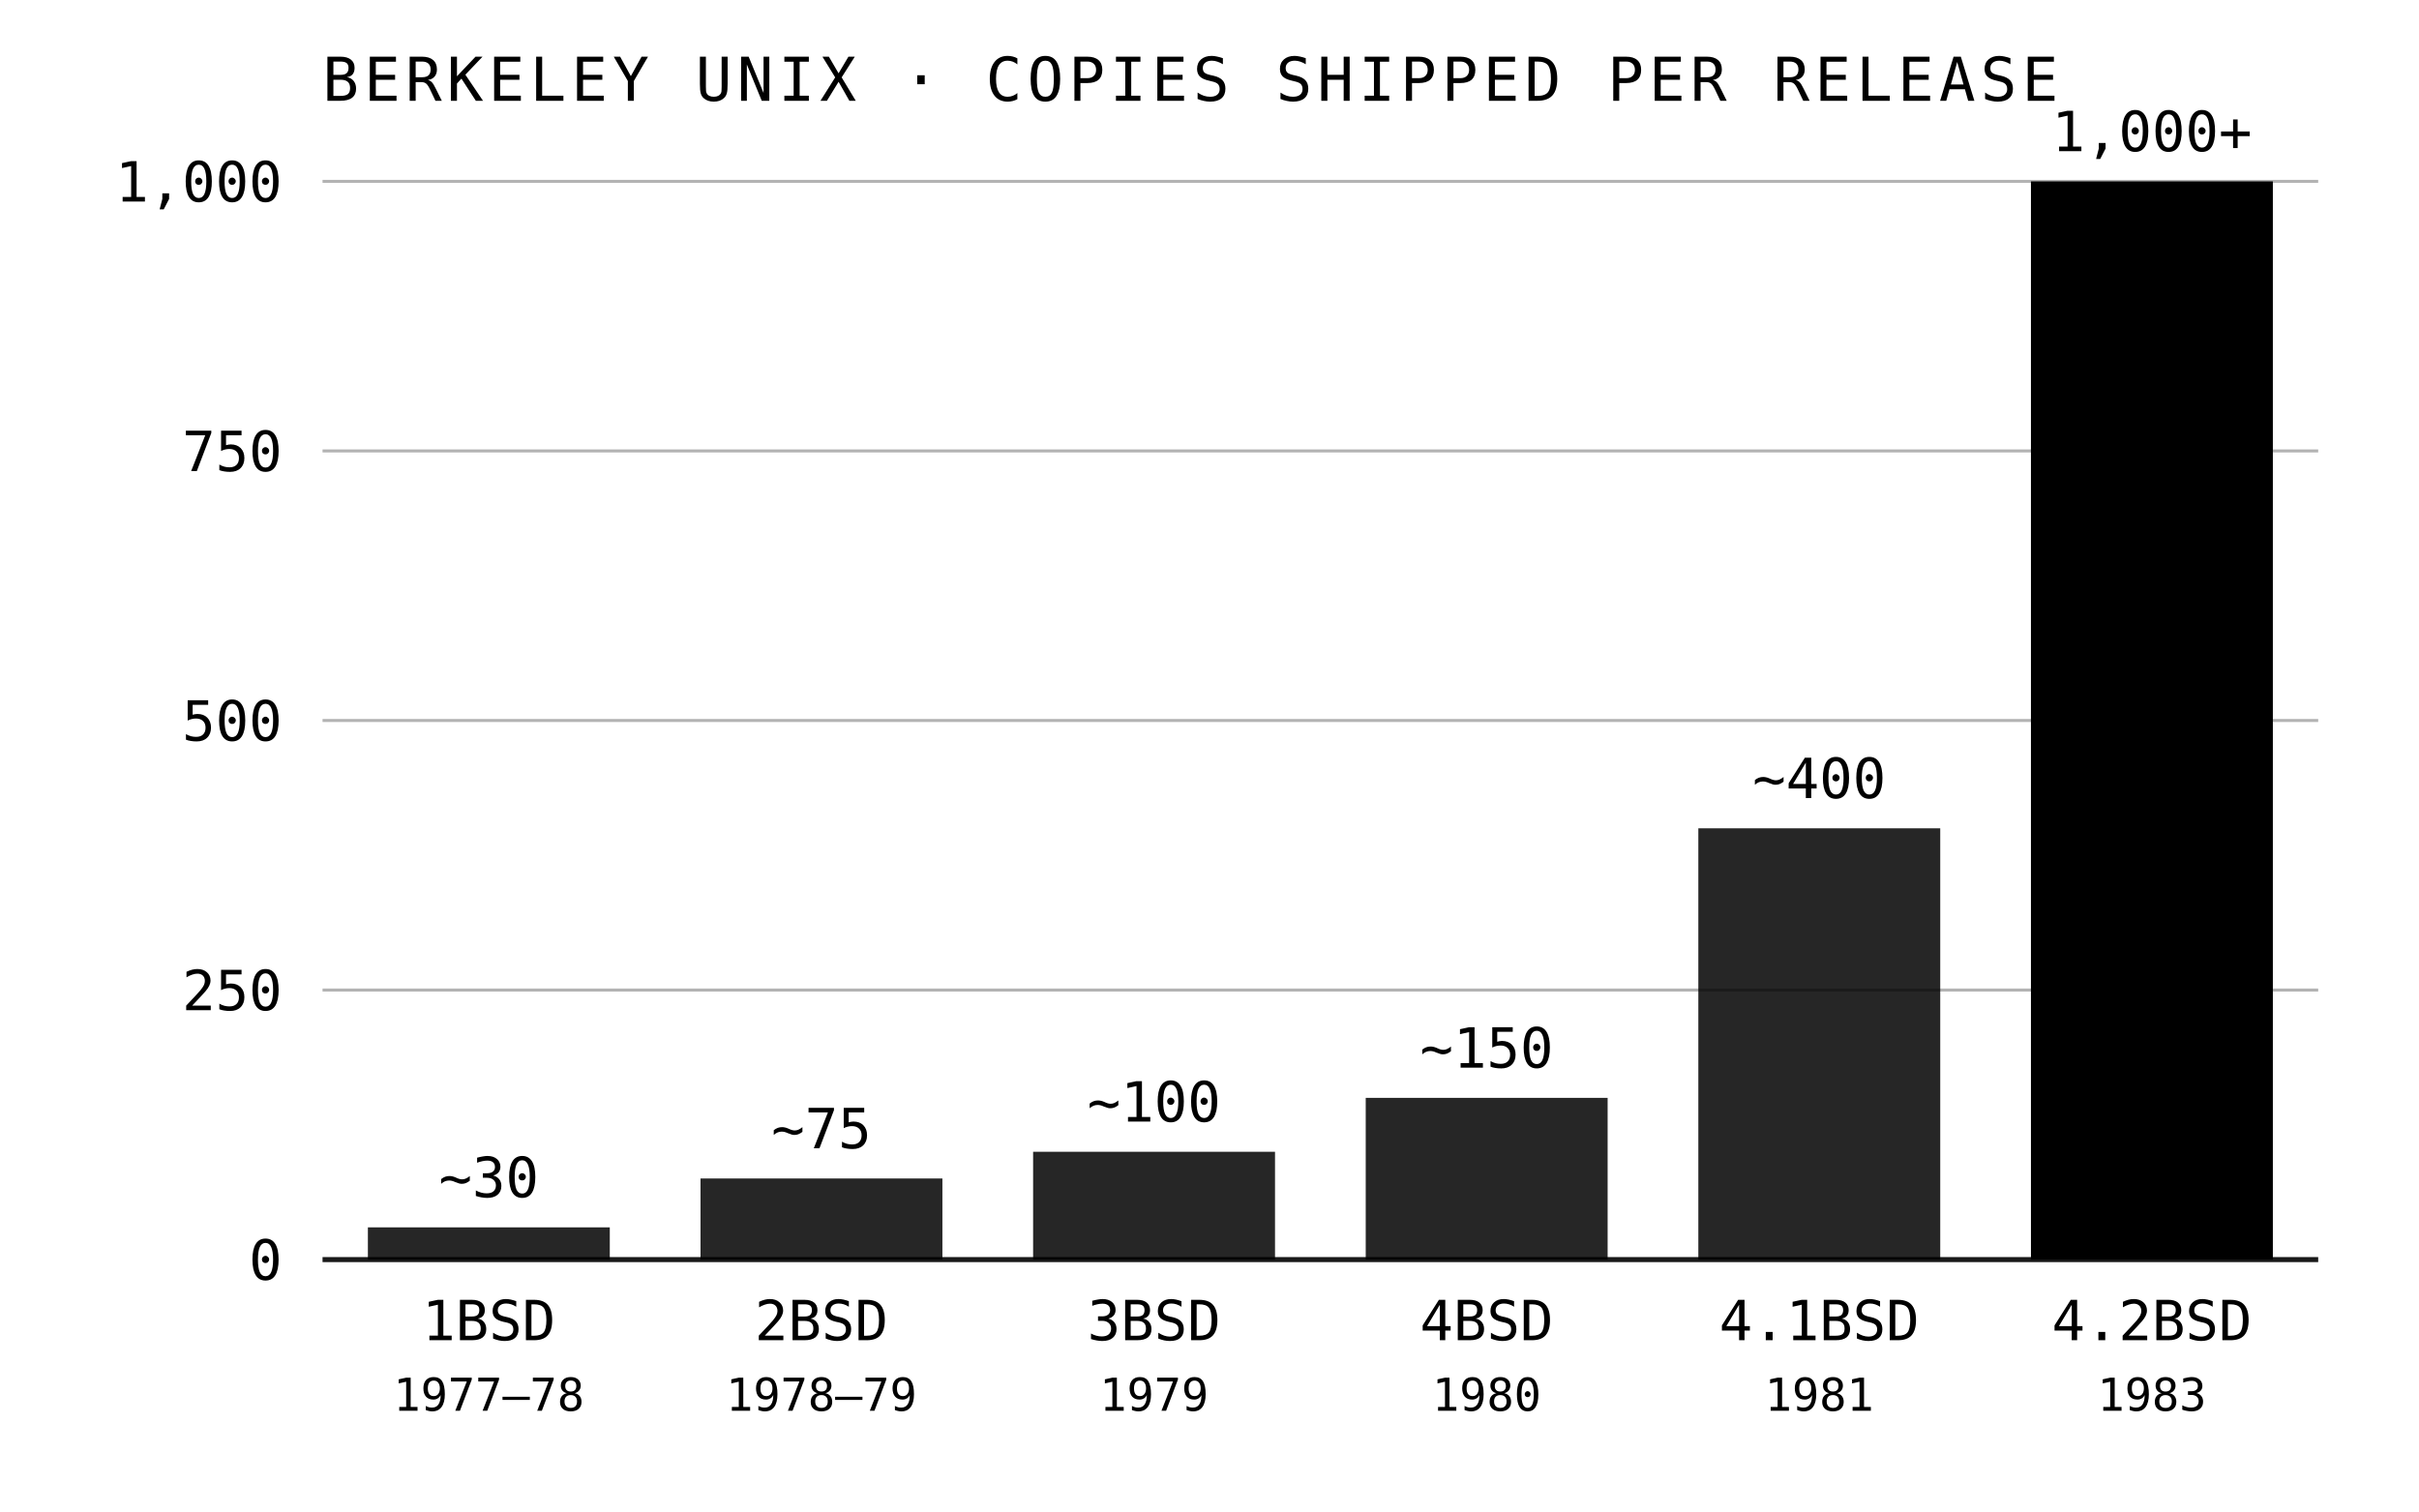
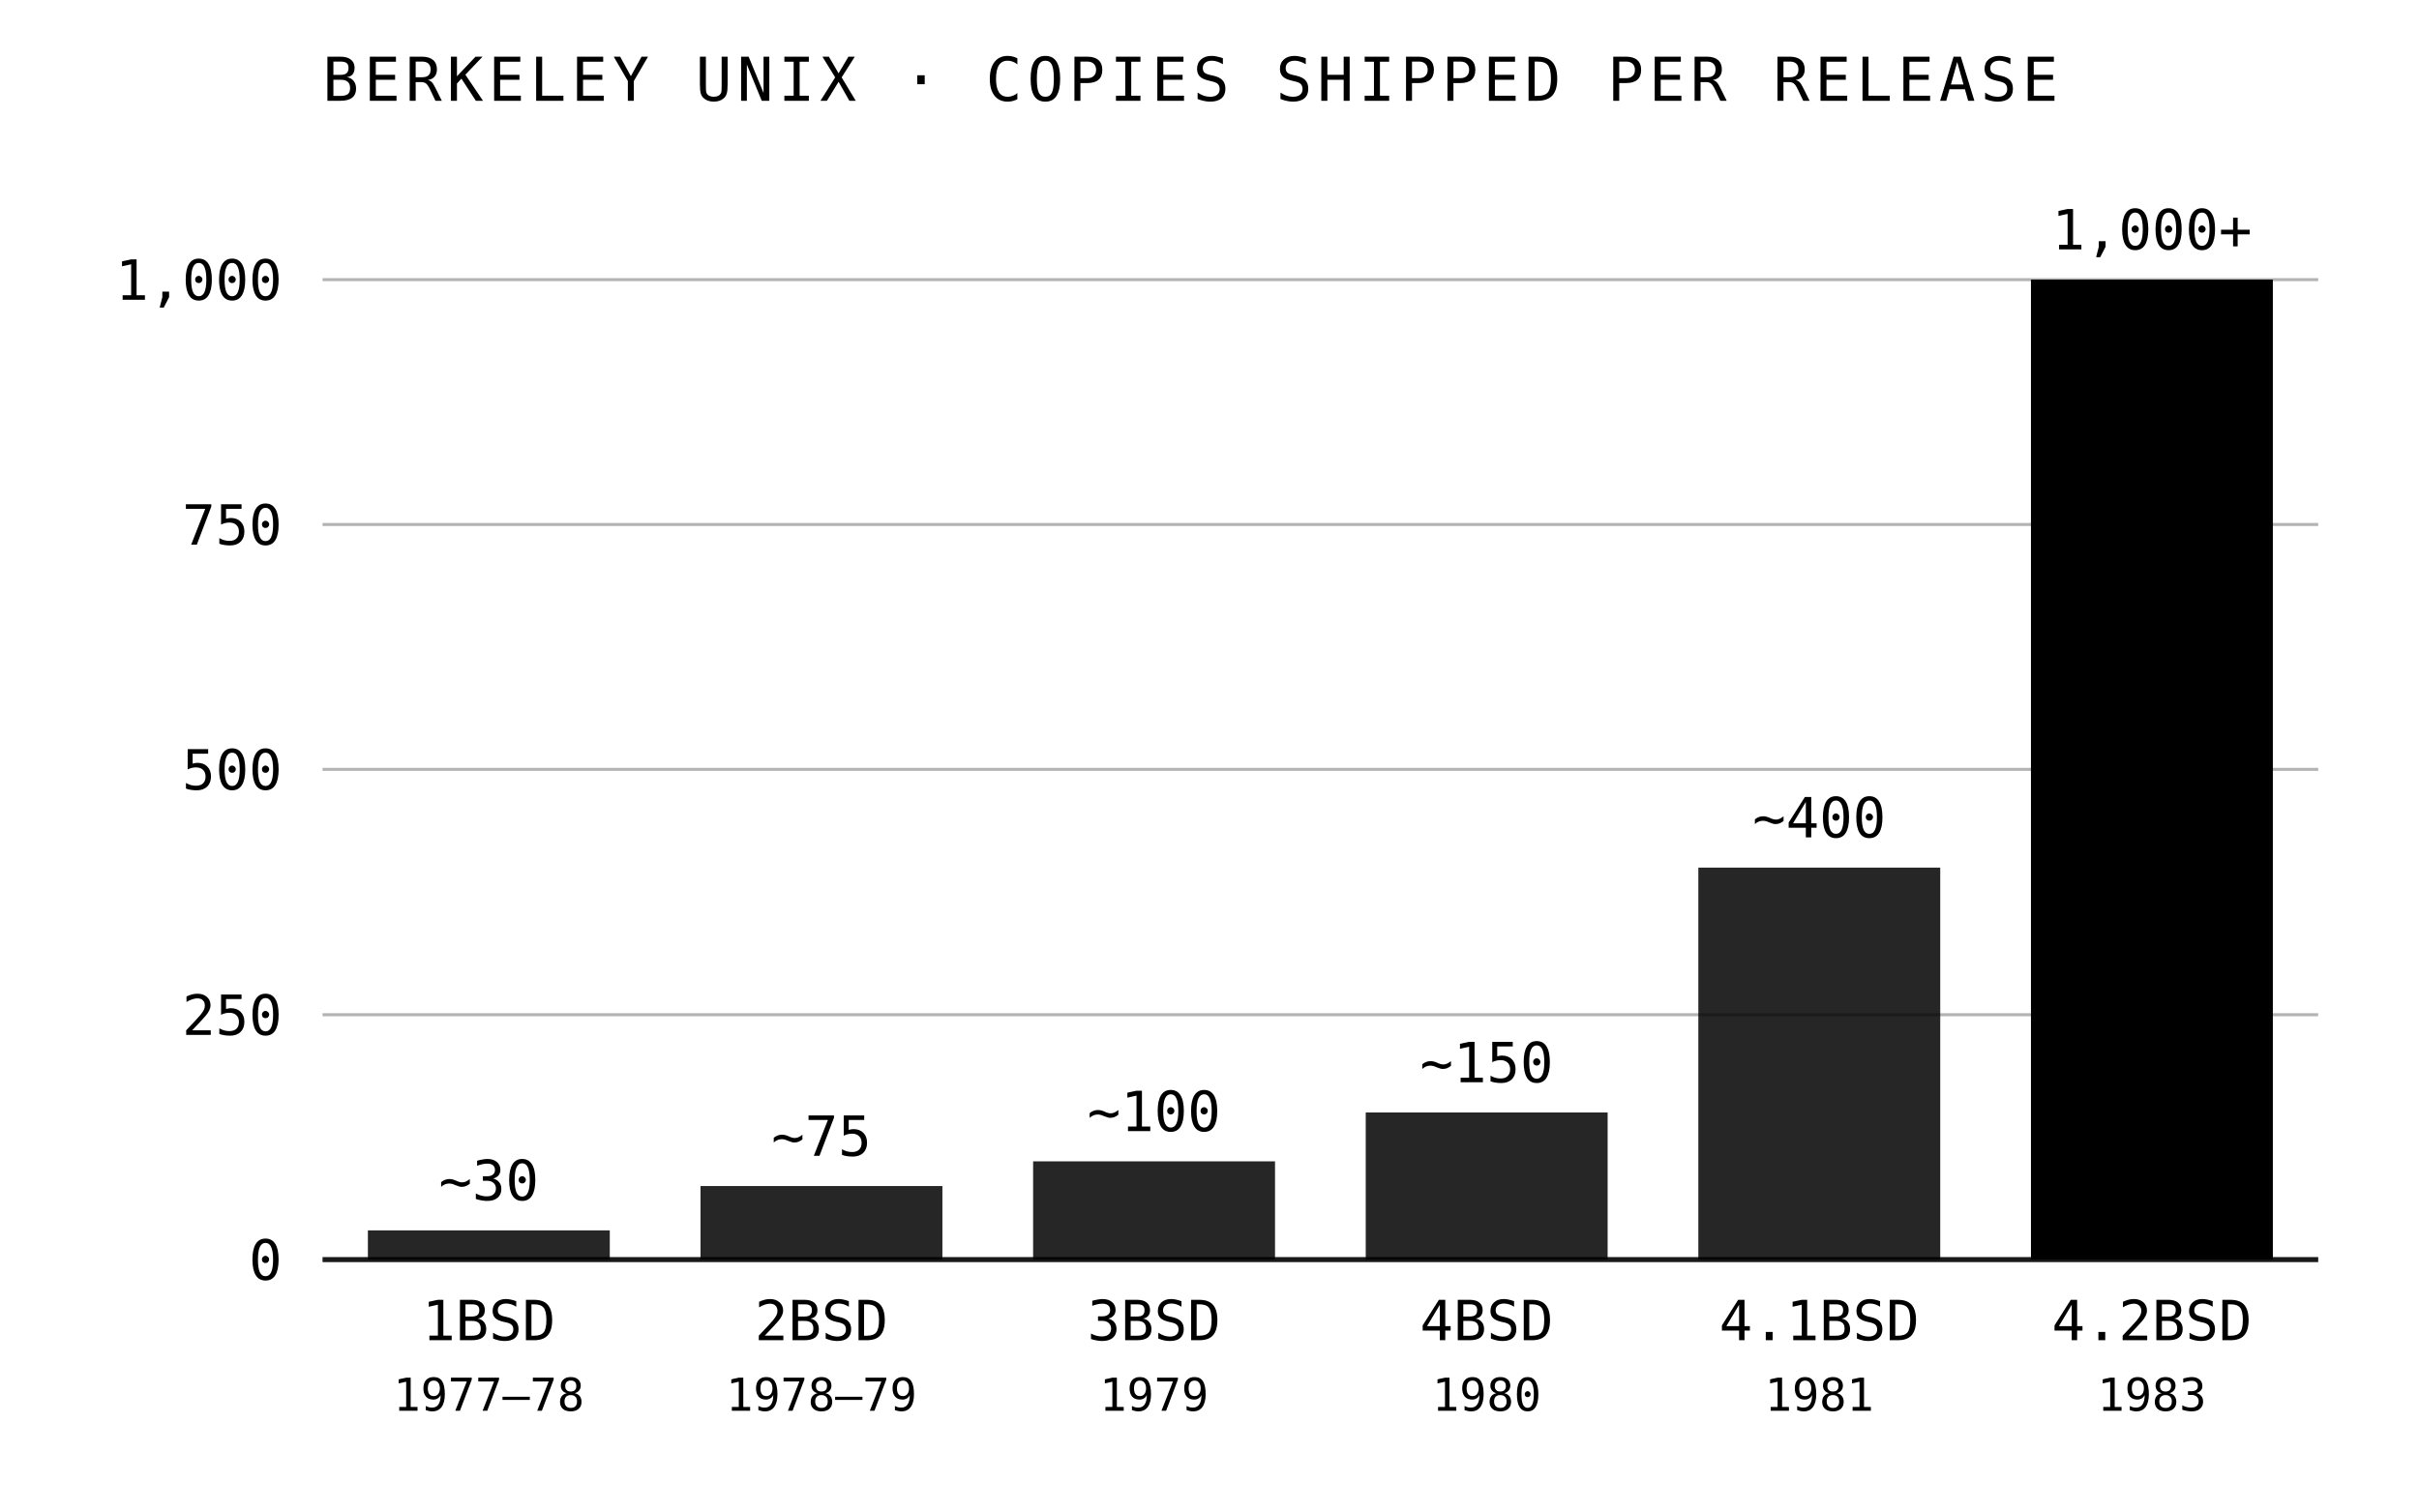
<svg xmlns="http://www.w3.org/2000/svg" viewBox="0 0 480 300" role="img" aria-labelledby="t d">
  <g font-family="ui-monospace, Menlo, Consolas, monospace" font-size="11" fill="currentColor">
    <g class="muted">
      <line x1="64" x2="460" y1="250.0" y2="250.0" stroke="currentColor" stroke-opacity="0.9" stroke-width="1" />
      <text x="56" y="254.0" text-anchor="end">0</text>
-       <line x1="64" x2="460" y1="196.5" y2="196.5" stroke="currentColor" stroke-opacity="0.3" stroke-width="0.6" />
-       <text x="56" y="200.5" text-anchor="end">250</text>
-       <line x1="64" x2="460" y1="143.0" y2="143.0" stroke="currentColor" stroke-opacity="0.3" stroke-width="0.6" />
-       <text x="56" y="147.0" text-anchor="end">500</text>
-       <line x1="64" x2="460" y1="89.5" y2="89.5" stroke="currentColor" stroke-opacity="0.3" stroke-width="0.6" />
-       <text x="56" y="93.5" text-anchor="end">750</text>
-       <line x1="64" x2="460" y1="36.0" y2="36.0" stroke="currentColor" stroke-opacity="0.3" stroke-width="0.6" />
-       <text x="56" y="40.0" text-anchor="end">1,000</text>
+       <line x1="64" x2="460" y1="201.4" y2="201.4" stroke="currentColor" stroke-opacity="0.3" stroke-width="0.6" />
+       <text x="56" y="205.4" text-anchor="end">250</text>
+       <line x1="64" x2="460" y1="152.7" y2="152.7" stroke="currentColor" stroke-opacity="0.3" stroke-width="0.6" />
+       <text x="56" y="156.7" text-anchor="end">500</text>
+       <line x1="64" x2="460" y1="104.1" y2="104.1" stroke="currentColor" stroke-opacity="0.3" stroke-width="0.6" />
+       <text x="56" y="108.1" text-anchor="end">750</text>
+       <line x1="64" x2="460" y1="55.5" y2="55.5" stroke="currentColor" stroke-opacity="0.3" stroke-width="0.6" />
+       <text x="56" y="59.5" text-anchor="end">1,000</text>
    </g>
-     <rect x="73.0" y="243.6" width="48" height="6.4" fill-opacity="0.85" />
-     <text x="97.0" y="237.6" text-anchor="middle">~30</text>
+     <rect x="73.0" y="244.2" width="48" height="5.8" fill-opacity="0.85" />
+     <text x="97.0" y="238.2" text-anchor="middle">~30</text>
    <text x="97.0" y="266" text-anchor="middle">1BSD</text>
    <text x="97.0" y="280" text-anchor="middle" font-size="9" class="muted" fill="currentColor">1977–78</text>
-     <rect x="139.0" y="233.9" width="48" height="16.1" fill-opacity="0.85" />
-     <text x="163.0" y="227.9" text-anchor="middle">~75</text>
+     <rect x="139.0" y="235.4" width="48" height="14.6" fill-opacity="0.85" />
+     <text x="163.0" y="229.4" text-anchor="middle">~75</text>
    <text x="163.0" y="266" text-anchor="middle">2BSD</text>
    <text x="163.0" y="280" text-anchor="middle" font-size="9" class="muted" fill="currentColor">1978–79</text>
-     <rect x="205.0" y="228.6" width="48" height="21.4" fill-opacity="0.85" />
-     <text x="229.0" y="222.6" text-anchor="middle">~100</text>
+     <rect x="205.0" y="230.5" width="48" height="19.5" fill-opacity="0.85" />
+     <text x="229.0" y="224.5" text-anchor="middle">~100</text>
    <text x="229.0" y="266" text-anchor="middle">3BSD</text>
    <text x="229.0" y="280" text-anchor="middle" font-size="9" class="muted" fill="currentColor">1979</text>
-     <rect x="271.0" y="217.9" width="48" height="32.1" fill-opacity="0.85" />
-     <text x="295.0" y="211.9" text-anchor="middle">~150</text>
+     <rect x="271.0" y="220.8" width="48" height="29.2" fill-opacity="0.85" />
+     <text x="295.0" y="214.8" text-anchor="middle">~150</text>
    <text x="295.0" y="266" text-anchor="middle">4BSD</text>
    <text x="295.0" y="280" text-anchor="middle" font-size="9" class="muted" fill="currentColor">1980</text>
-     <rect x="337.0" y="164.4" width="48" height="85.6" fill-opacity="0.85" />
-     <text x="361.0" y="158.4" text-anchor="middle">~400</text>
+     <rect x="337.0" y="172.2" width="48" height="77.8" fill-opacity="0.85" />
+     <text x="361.0" y="166.2" text-anchor="middle">~400</text>
    <text x="361.0" y="266" text-anchor="middle">4.1BSD</text>
    <text x="361.0" y="280" text-anchor="middle" font-size="9" class="muted" fill="currentColor">1981</text>
-     <rect x="403.0" y="36.0" width="48" height="214.0" class="accent" fill="currentColor" />
-     <text x="427.0" y="30.0" text-anchor="middle">1,000+</text>
+     <rect x="403.0" y="55.5" width="48" height="194.5" class="accent" fill="currentColor" />
+     <text x="427.0" y="49.5" text-anchor="middle">1,000+</text>
    <text x="427.0" y="266" text-anchor="middle">4.2BSD</text>
    <text x="427.0" y="280" text-anchor="middle" font-size="9" class="muted" fill="currentColor">1983</text>
    <text x="64" y="20" font-size="12" letter-spacing="1">BERKELEY UNIX · COPIES SHIPPED PER RELEASE</text>
  </g>
</svg>
